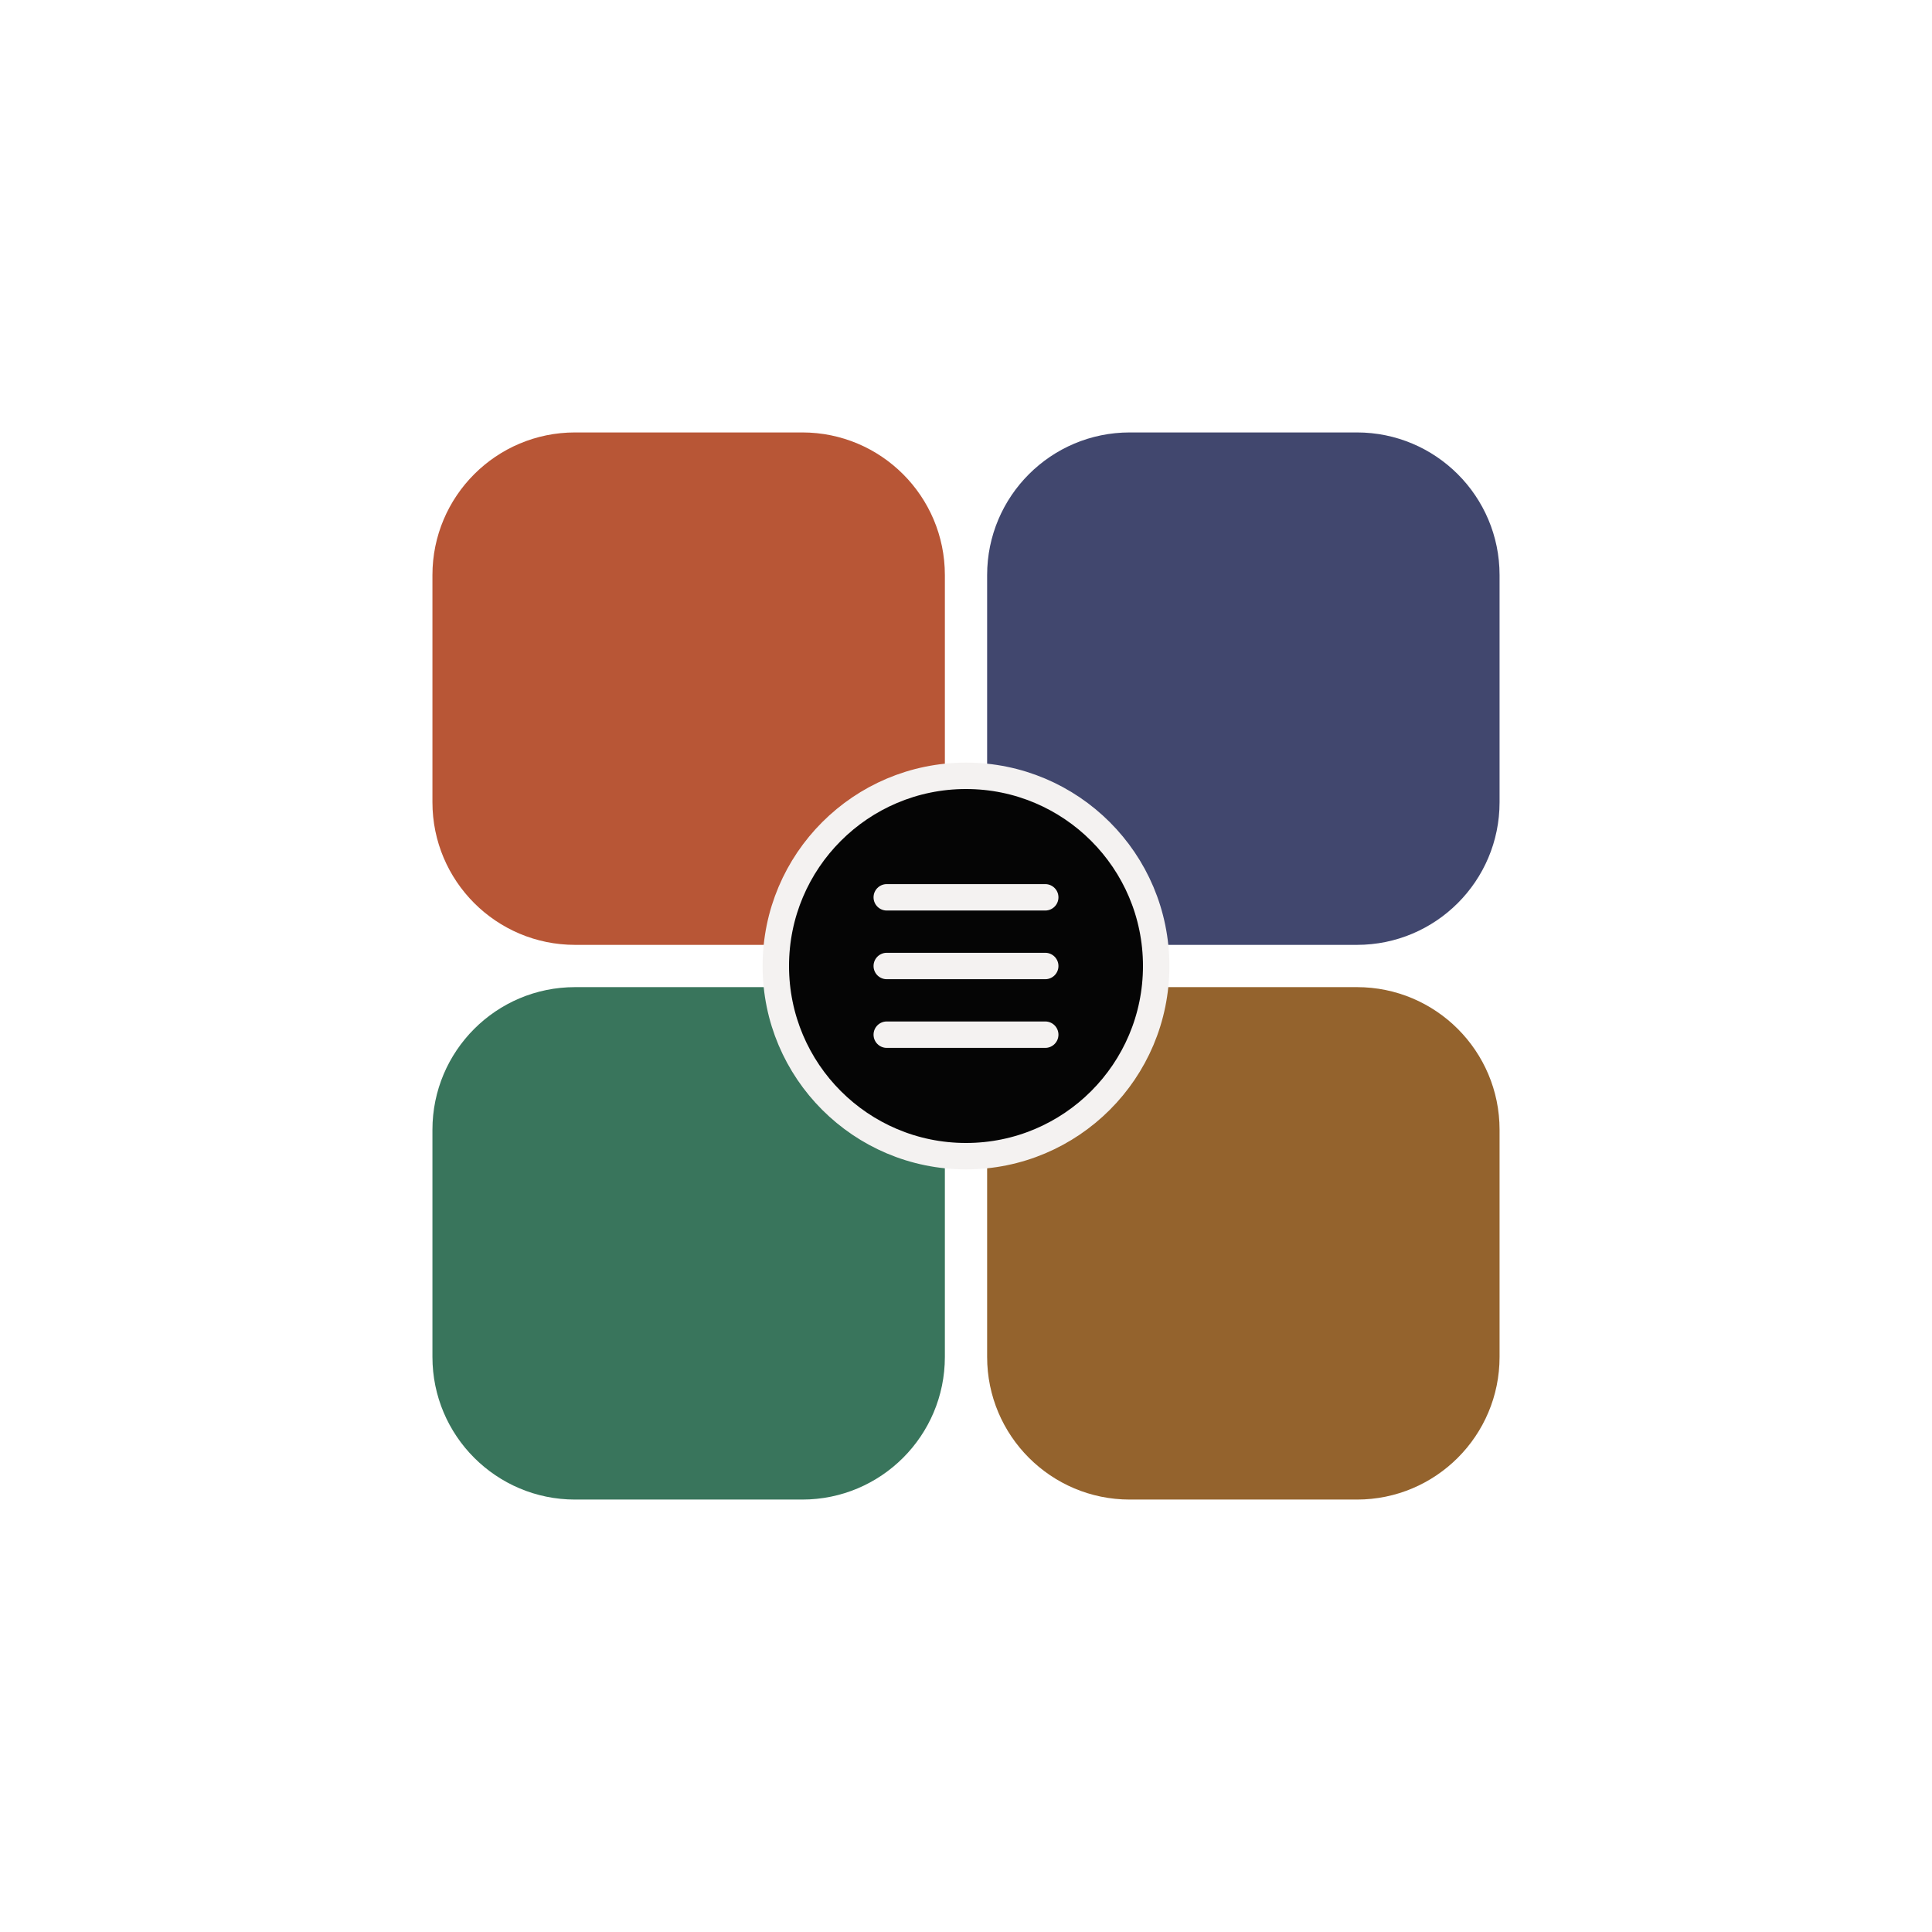
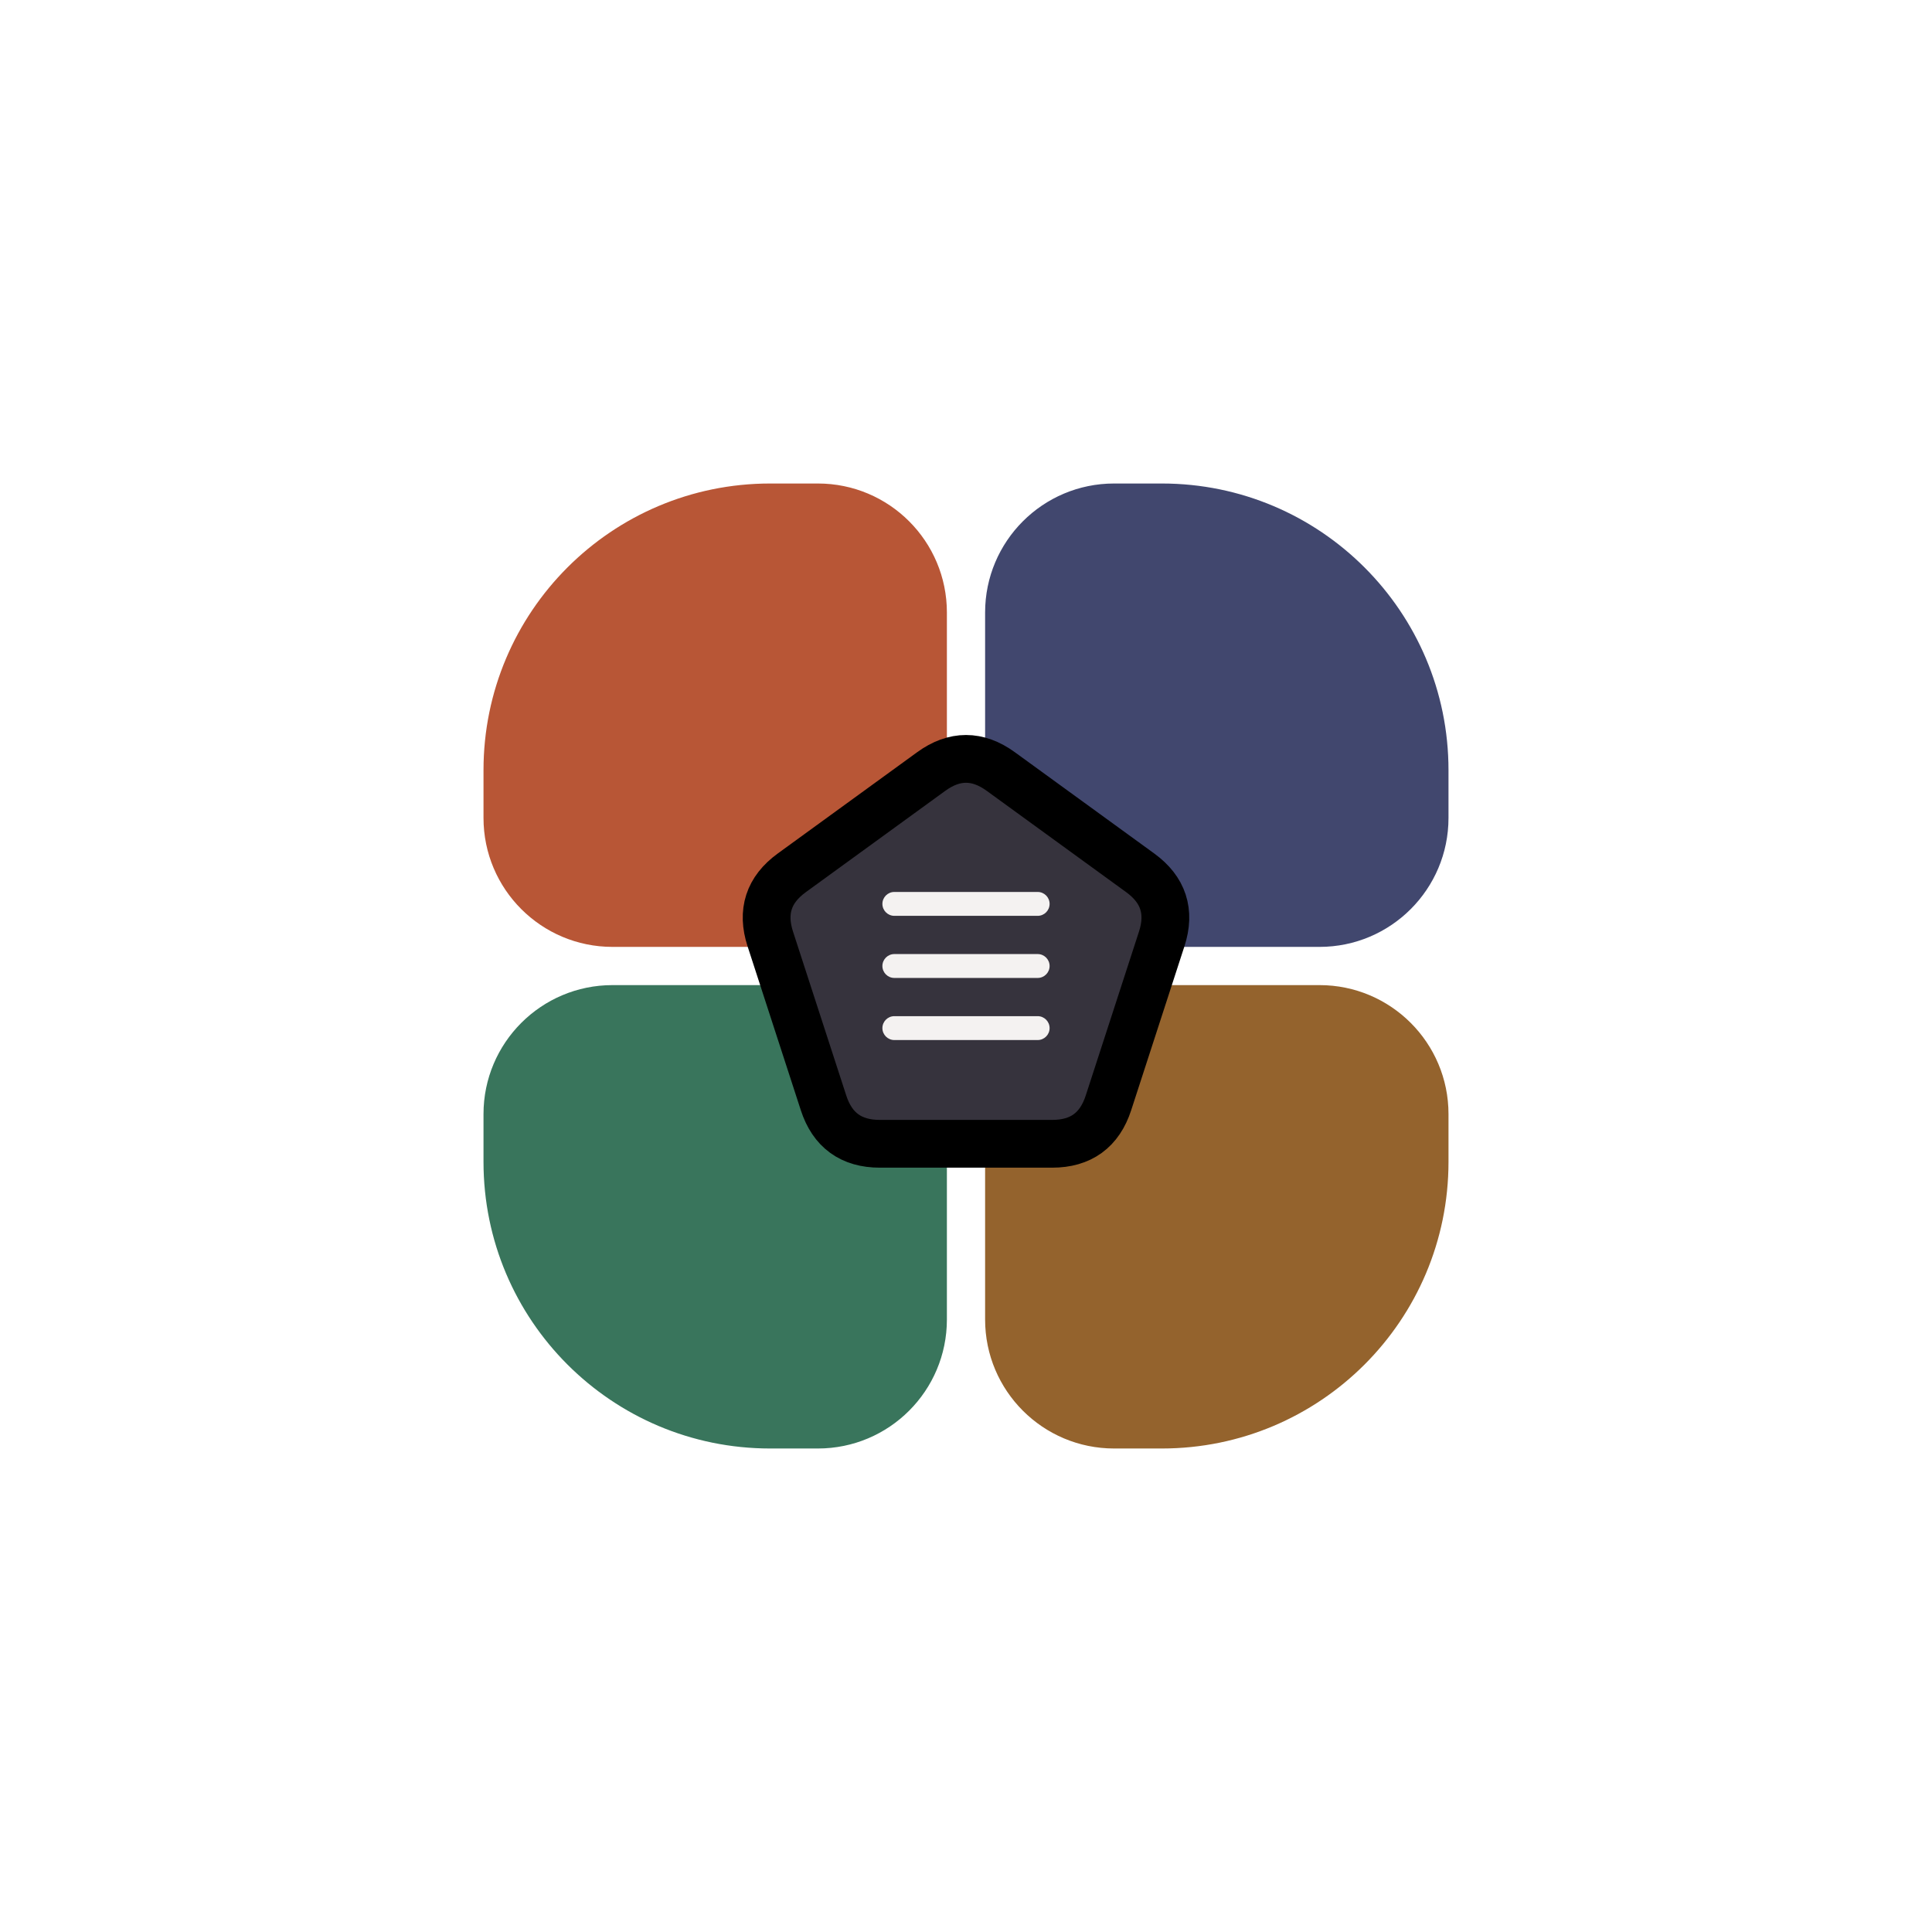
<svg xmlns="http://www.w3.org/2000/svg" width="1024" height="1024" viewBox="0 0 512 512">
-   <g transform="translate(256 256) scale(0.7) translate(-256 -256)">
-     <rect x="54" y="54" width="194" height="194" rx="54" fill="#B85636" />
-     <rect x="264" y="54" width="194" height="194" rx="54" fill="#41476E" />
-     <rect x="54" y="264" width="194" height="194" rx="54" fill="#39755C" />
-     <rect x="264" y="264" width="194" height="194" rx="54" fill="#94632D" />
-     <circle cx="256" cy="256" r="72" fill="#050505" stroke="#F4F2F1" stroke-width="10" />
+   <g transform="translate(256 256) scale(0.633) translate(-256 -256)">
+     <defs>
+       <clipPath id="board">
+         <rect x="54" y="54" width="404" height="404" rx="120" />
+       </clipPath>
+     </defs>
+     <g clip-path="url(#board)">
+       <rect x="54" y="54" width="194" height="194" rx="54" fill="#B85636" />
+       <rect x="264" y="54" width="194" height="194" rx="54" fill="#41476E" />
+       <rect x="54" y="264" width="194" height="194" rx="54" fill="#39755C" />
+       <rect x="264" y="264" width="194" height="194" rx="54" fill="#94632D" />
+     </g>
+     <path d="M241.44 174.58 Q256.00 164.00 270.56 174.58 L328.93 216.99 Q343.50 227.57 337.93 244.69 L315.64 313.31 Q310.08 330.43 292.08 330.43 L219.92 330.43 Q201.92 330.43 196.36 313.31 L174.07 244.69 Q168.50 227.57 183.07 216.99Z" fill="#36333D" stroke="#000000" stroke-width="20" stroke-linejoin="round" />
    <g fill="#F4F2F1">
      <rect x="221" y="225" width="70" height="10" rx="5" />
      <rect x="221" y="251" width="70" height="10" rx="5" />
      <rect x="221" y="277" width="70" height="10" rx="5" />
    </g>
  </g>
</svg>
